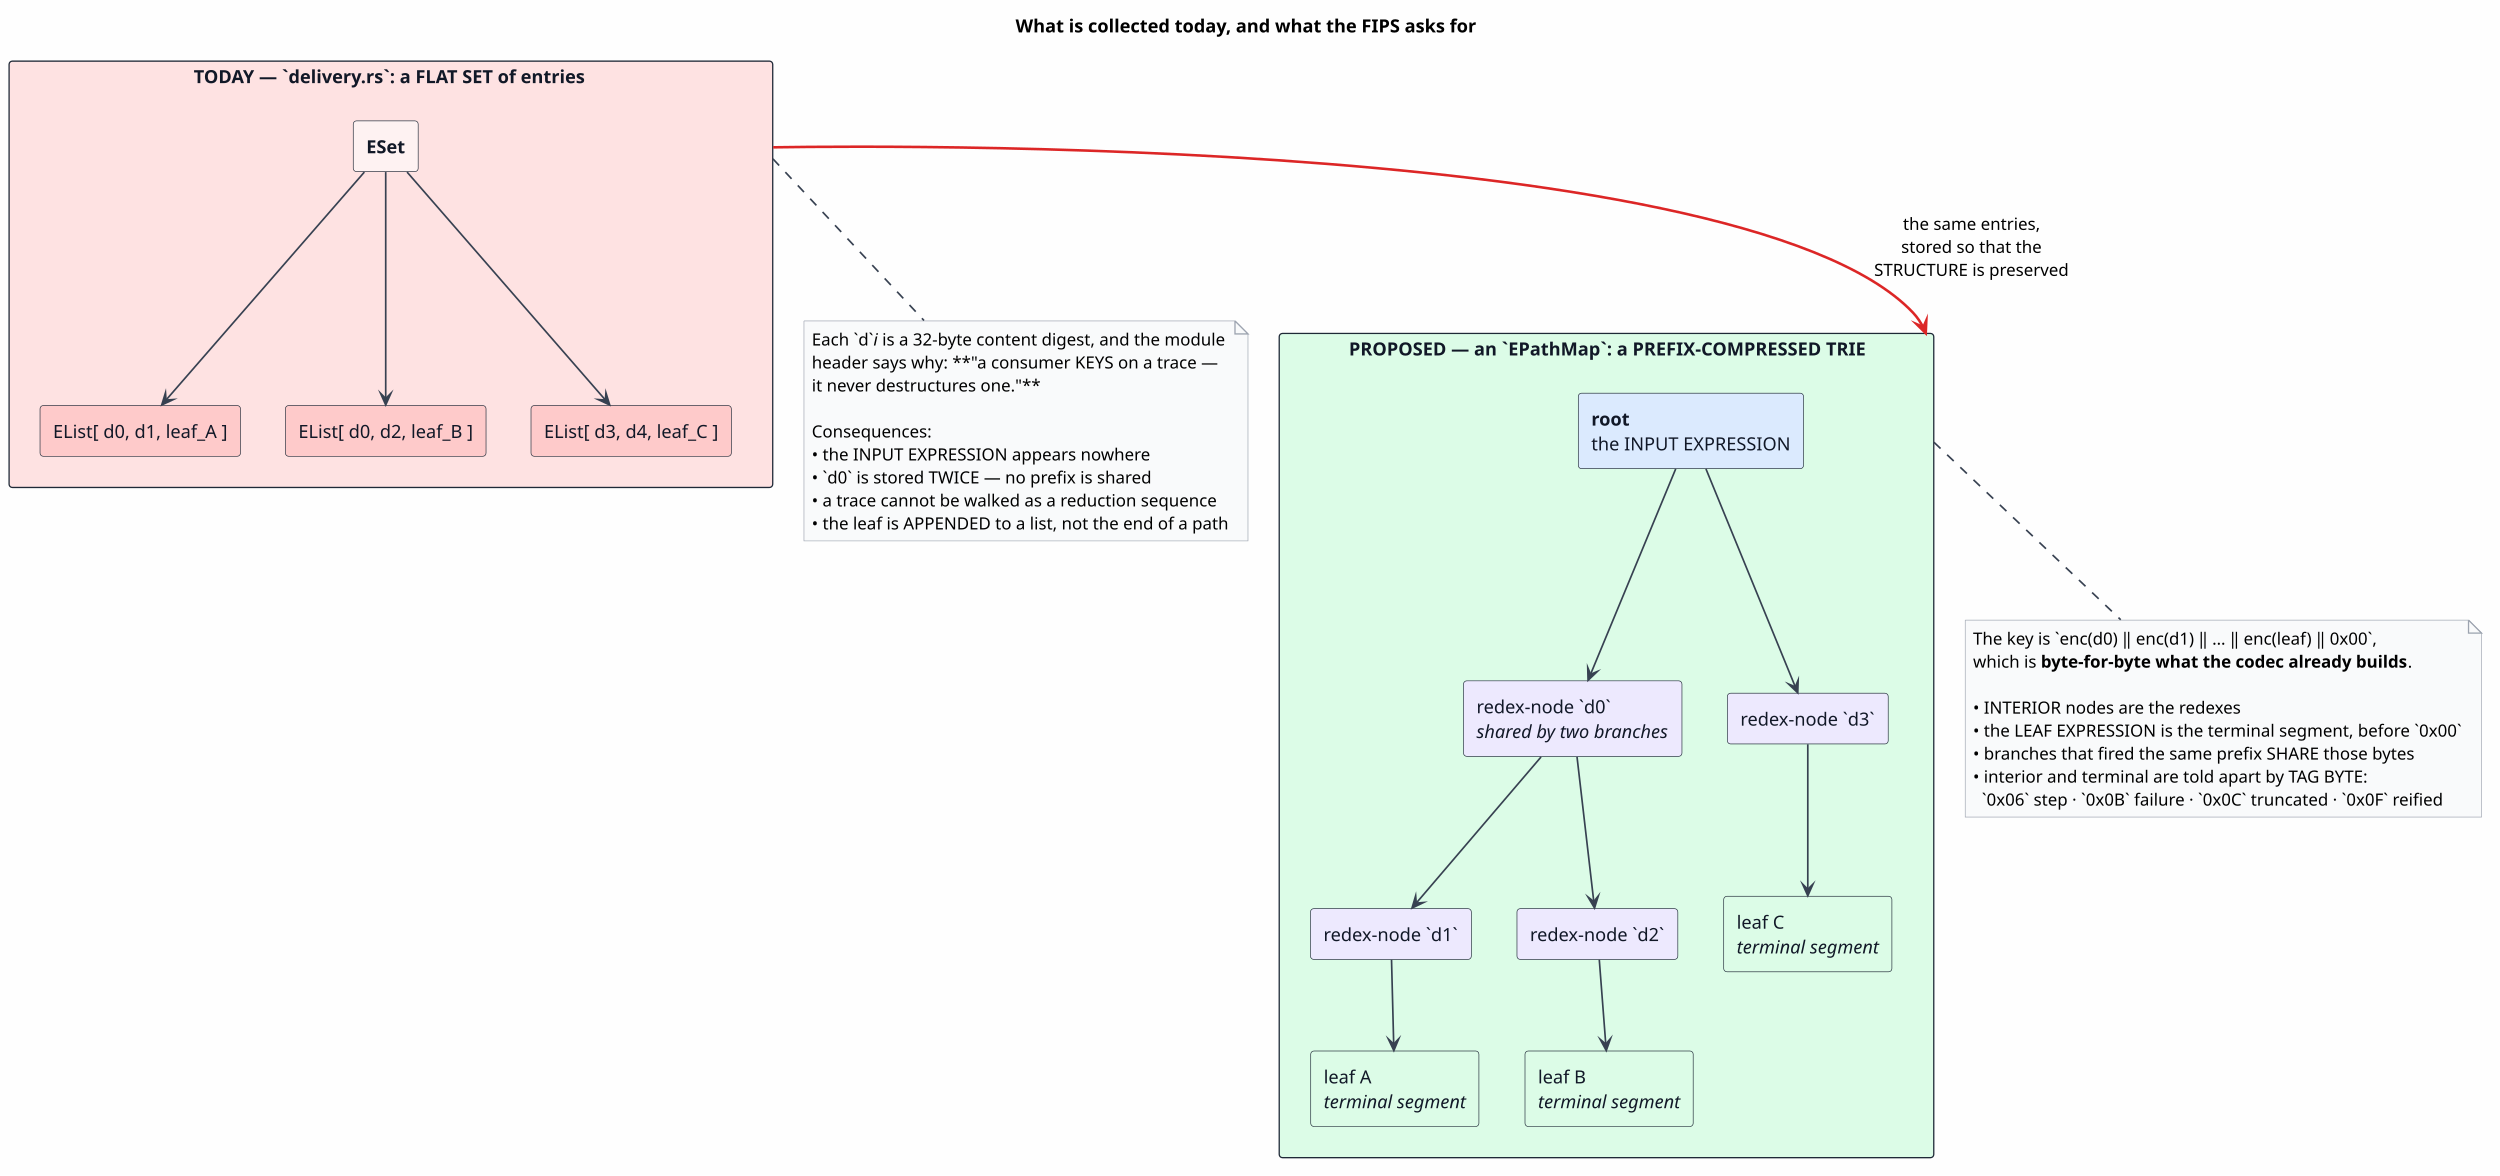
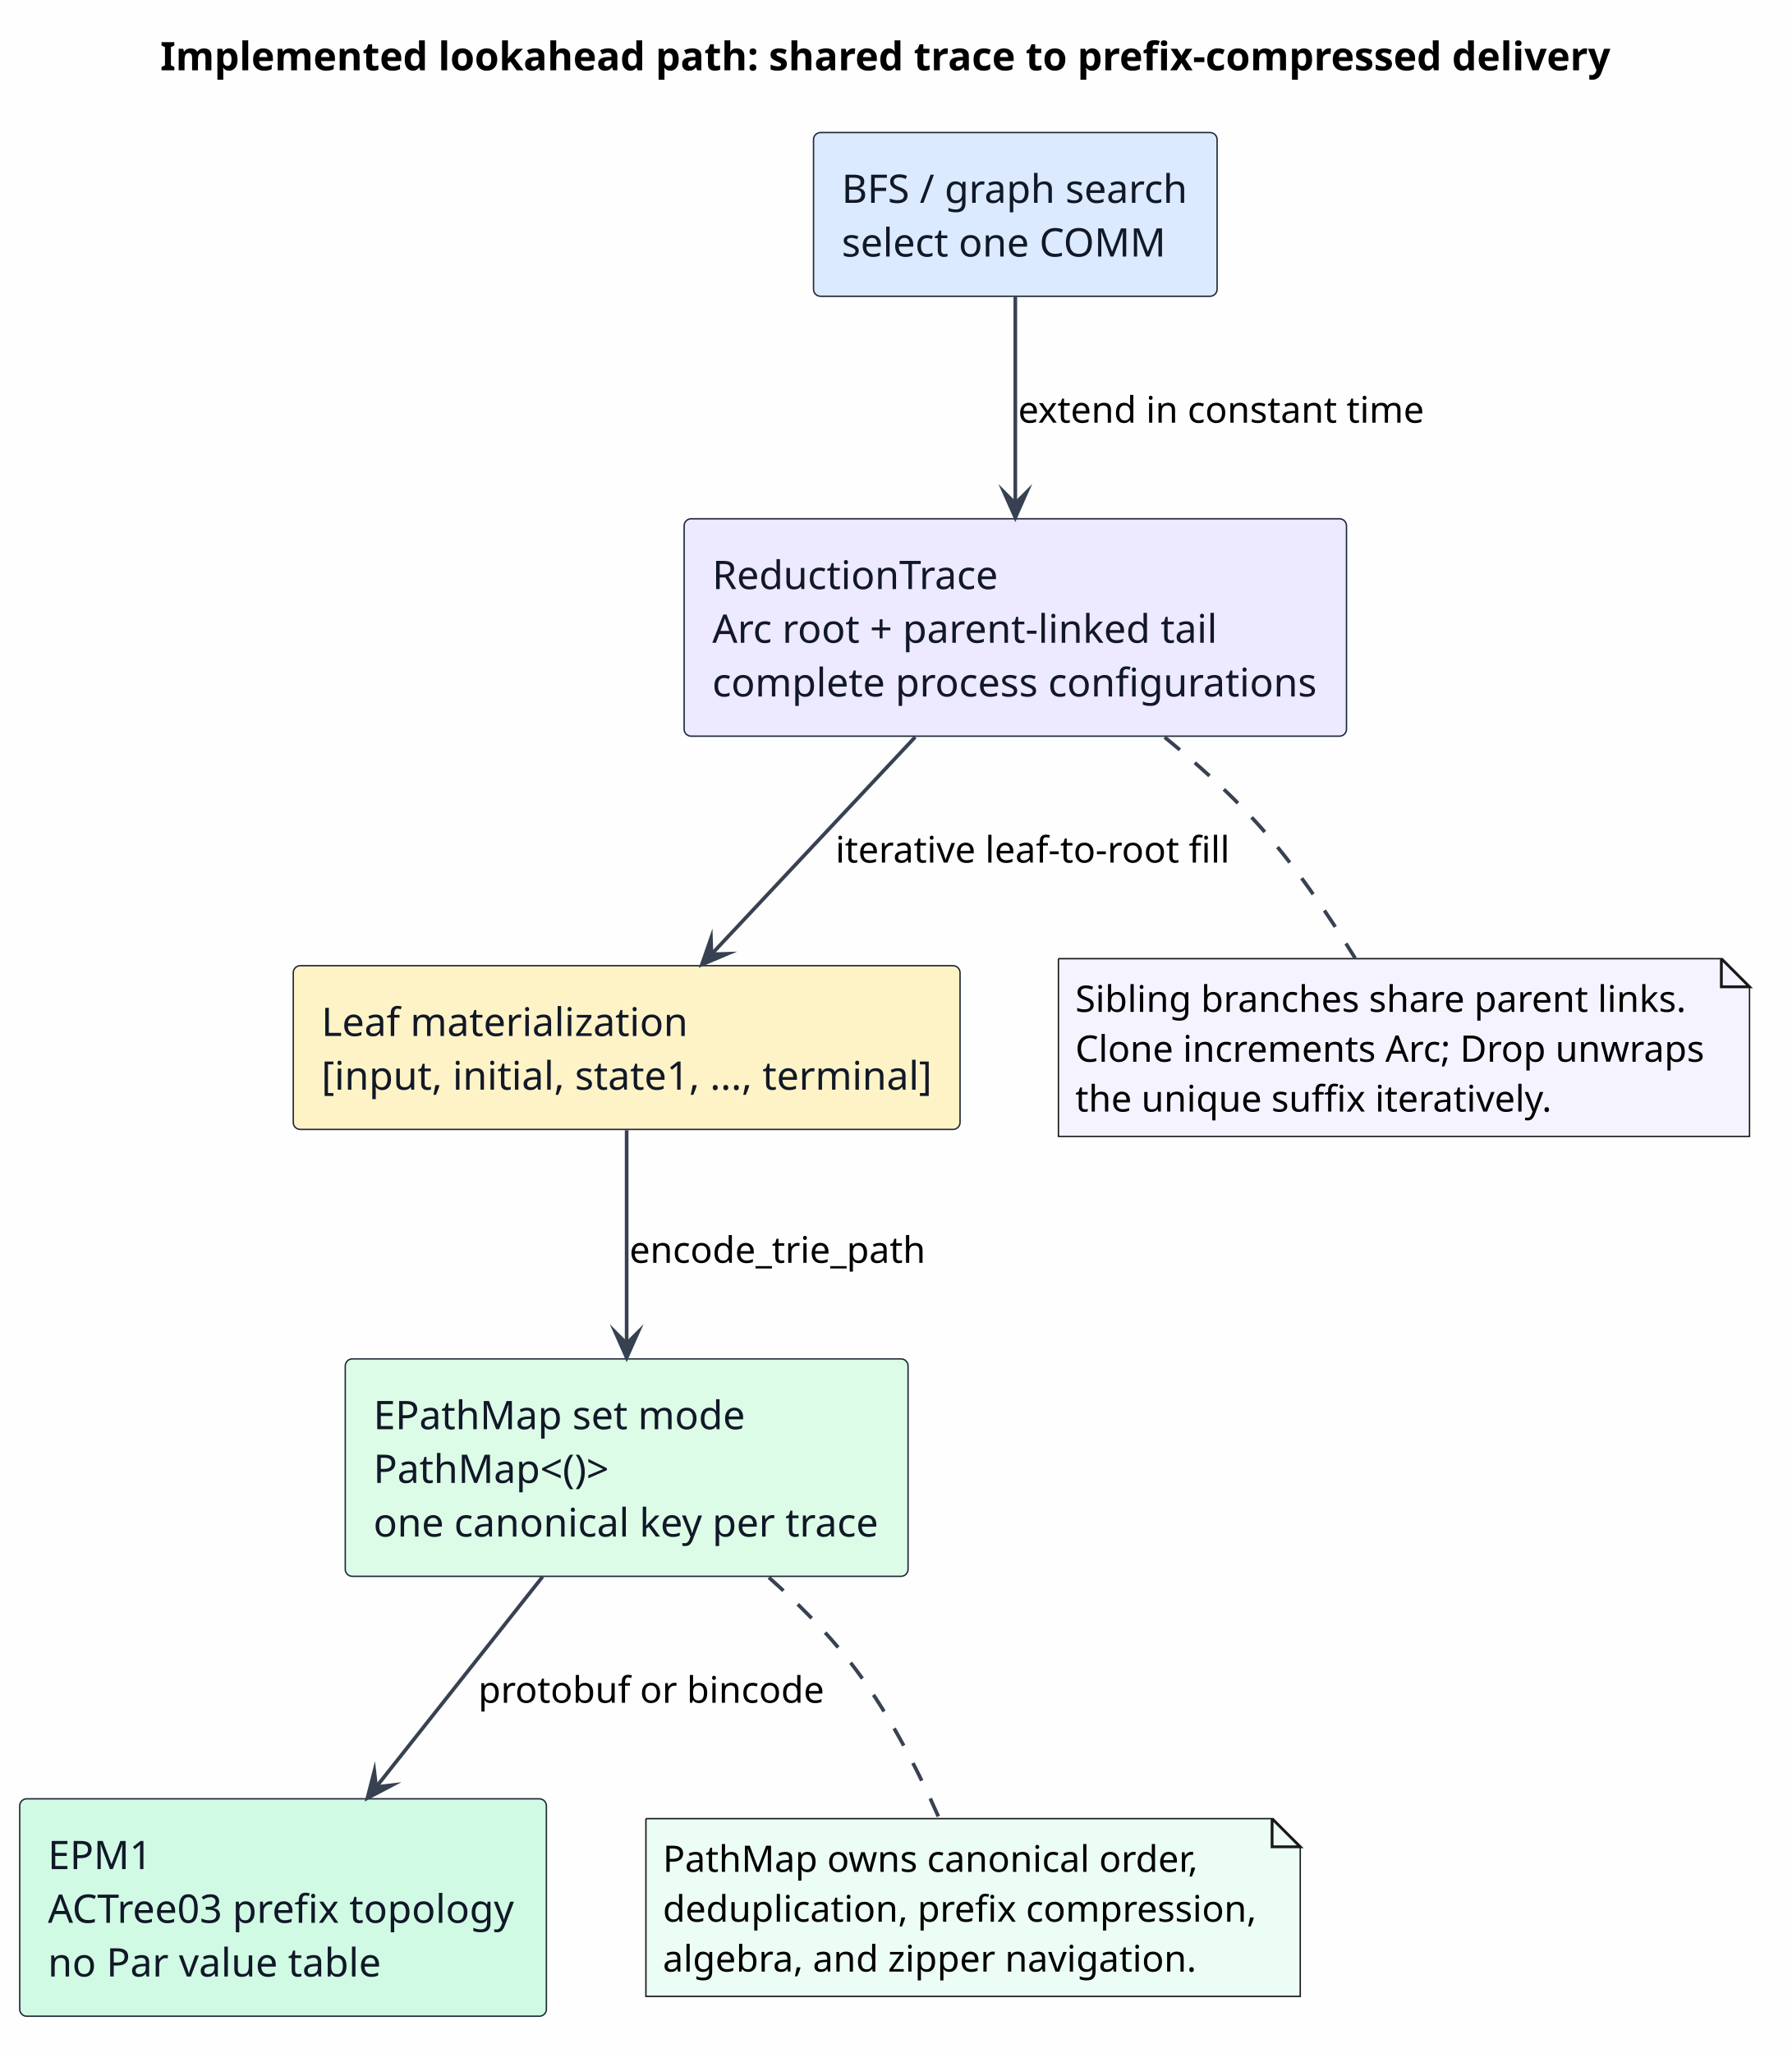
- <svg xmlns="http://www.w3.org/2000/svg" contentStyleType="text/css" data-diagram-type="DESCRIPTION" height="905px" preserveAspectRatio="none" style="width:1925px;height:905px;background:#FEFEFE;" version="1.1" viewBox="0 0 1925 905" width="1925px" zoomAndPan="magnify">
+ <svg xmlns="http://www.w3.org/2000/svg" contentStyleType="text/css" data-diagram-type="DESCRIPTION" height="729px" preserveAspectRatio="none" style="width:636px;height:729px;background:#FEFEFE;" version="1.1" viewBox="0 0 636 729" width="636px" zoomAndPan="magnify">
  <defs />
  <g>
-     <rect fill="#FEFEFE" height="905" style="stroke:none;stroke-width:1;" width="1925" x="0" y="0" />
+     <rect fill="#FEFEFE" height="729" style="stroke:none;stroke-width:1;" width="636" x="0" y="0" />
    <g class="title" data-source-line="1">
-       <text fill="#000000" font-family="sans-serif" font-size="14" font-weight="700" lengthAdjust="spacing" textLength="354.801" x="781.981" y="24.966">What is collected today, and what the FIPS asks for</text>
+       <text fill="#000000" font-family="sans-serif" font-size="14" font-weight="700" lengthAdjust="spacing" textLength="515.38" x="56.905" y="24.966">Implemented lookahead path: shared trace to prefix-compressed delivery</text>
    </g>
-     <g class="cluster" data-qualified-name="NOW" data-source-line="16" id="ent0001">
-       <rect fill="#FEE2E2" height="328.28" rx="2.5" ry="2.5" style="stroke:#1F2937;stroke-width:1;" width="588" x="7" y="47.068" />
-       <text fill="#111827" font-family="sans-serif" font-size="14" font-weight="700" lengthAdjust="spacing" textLength="303.701" x="149.15" y="64.034">TODAY — `delivery.rs`: a FLAT SET of entries</text>
+     <g class="entity" data-qualified-name="Search" data-source-line="12" id="ent0001">
+       <rect fill="#DBEAFE" height="58.136" rx="2.5" ry="2.5" style="stroke:#1F2937;stroke-width:0.5;" width="143.298" x="288.85" y="47.068" />
+       <text fill="#111827" font-family="sans-serif" font-size="14" lengthAdjust="spacing" textLength="123.297" x="298.85" y="72.034">BFS / graph search</text>
+       <text fill="#111827" font-family="sans-serif" font-size="14" lengthAdjust="spacing" textLength="115.359" x="298.85" y="91.102">select one COMM</text>
    </g>
-     <g class="cluster" data-qualified-name="NEW" data-source-line="38" id="ent0012">
-       <rect fill="#DCFCE7" height="634.66" rx="2.5" ry="2.5" style="stroke:#1F2937;stroke-width:1;" width="504" x="985" y="256.748" />
-       <text fill="#111827" font-family="sans-serif" font-size="14" font-weight="700" lengthAdjust="spacing" textLength="396.675" x="1038.663" y="273.714">PROPOSED — an `EPathMap`: a PREFIX-COMPRESSED TRIE</text>
+     <g class="entity" data-qualified-name="Trace" data-source-line="13" id="ent0002">
+       <rect fill="#EDE9FE" height="77.204" rx="2.5" ry="2.5" style="stroke:#1F2937;stroke-width:0.5;" width="235.179" x="242.91" y="184.208" />
+       <text fill="#111827" font-family="sans-serif" font-size="14" lengthAdjust="spacing" textLength="102.41" x="252.91" y="209.174">ReductionTrace</text>
+       <text fill="#111827" font-family="sans-serif" font-size="14" lengthAdjust="spacing" textLength="180.137" x="252.91" y="228.242">Arc root + parent-linked tail</text>
+       <text fill="#111827" font-family="sans-serif" font-size="14" lengthAdjust="spacing" textLength="215.179" x="252.91" y="247.31">complete process configurations</text>
    </g>
-     <g class="entity" data-qualified-name="NOW.NOWSET" data-source-line="17" id="ent0002">
-       <rect fill="#FEF2F2" height="39.068" rx="2.5" ry="2.5" style="stroke:#1F2937;stroke-width:0.5;" width="49.988" x="272.01" y="93.068" />
-       <text fill="#111827" font-family="sans-serif" font-size="14" font-weight="700" lengthAdjust="spacing" textLength="29.988" x="282.01" y="118.034">ESet</text>
+     <g class="entity" data-qualified-name="Entry" data-source-line="14" id="ent0003">
+       <rect fill="#FEF3C7" height="58.136" rx="2.5" ry="2.5" style="stroke:#1F2937;stroke-width:0.5;" width="236.747" x="104.13" y="342.908" />
+       <text fill="#111827" font-family="sans-serif" font-size="14" lengthAdjust="spacing" textLength="130.13" x="114.13" y="367.874">Leaf materialization</text>
+       <text fill="#111827" font-family="sans-serif" font-size="14" lengthAdjust="spacing" textLength="216.747" x="114.13" y="386.942">[input, initial, state1, ..., terminal]</text>
    </g>
-     <g class="entity" data-qualified-name="NOW.E1" data-source-line="18" id="ent0003">
-       <rect fill="#FECACA" height="39.068" rx="2.5" ry="2.5" style="stroke:#1F2937;stroke-width:0.5;" width="154.344" x="30.83" y="312.278" />
-       <text fill="#111827" font-family="sans-serif" font-size="14" lengthAdjust="spacing" textLength="134.344" x="40.83" y="337.244">EList[ d0, d1, leaf_A ]</text>
+     <g class="entity" data-qualified-name="Trie" data-source-line="15" id="ent0004">
+       <rect fill="#DCFCE7" height="77.204" rx="2.5" ry="2.5" style="stroke:#1F2937;stroke-width:0.5;" width="199.829" x="122.59" y="482.528" />
+       <text fill="#111827" font-family="sans-serif" font-size="14" lengthAdjust="spacing" textLength="131.977" x="132.59" y="507.494">EPathMap set mode</text>
+       <text fill="#111827" font-family="sans-serif" font-size="14" lengthAdjust="spacing" textLength="83.608" x="132.59" y="526.562">PathMap&lt;()&gt;</text>
+       <text fill="#111827" font-family="sans-serif" font-size="14" lengthAdjust="spacing" textLength="179.829" x="132.59" y="545.63">one canonical key per trace</text>
    </g>
-     <g class="entity" data-qualified-name="NOW.E2" data-source-line="19" id="ent0004">
-       <rect fill="#FECACA" height="39.068" rx="2.5" ry="2.5" style="stroke:#1F2937;stroke-width:0.5;" width="154.498" x="219.75" y="312.278" />
-       <text fill="#111827" font-family="sans-serif" font-size="14" lengthAdjust="spacing" textLength="134.498" x="229.75" y="337.244">EList[ d0, d2, leaf_B ]</text>
+     <g class="entity" data-qualified-name="Wire" data-source-line="16" id="ent0005">
+       <rect fill="#D1FAE5" height="77.204" rx="2.5" ry="2.5" style="stroke:#1F2937;stroke-width:0.5;" width="187.005" x="7" y="638.738" />
+       <text fill="#111827" font-family="sans-serif" font-size="14" lengthAdjust="spacing" textLength="36.96" x="17" y="663.704">EPM1</text>
+       <text fill="#111827" font-family="sans-serif" font-size="14" lengthAdjust="spacing" textLength="167.005" x="17" y="682.772">ACTree03 prefix topology</text>
+       <text fill="#111827" font-family="sans-serif" font-size="14" lengthAdjust="spacing" textLength="118.299" x="17" y="701.84">no Par value table</text>
    </g>
-     <g class="entity" data-qualified-name="NOW.E3" data-source-line="20" id="ent0005">
-       <rect fill="#FECACA" height="39.068" rx="2.5" ry="2.5" style="stroke:#1F2937;stroke-width:0.5;" width="154.245" x="408.88" y="312.278" />
-       <text fill="#111827" font-family="sans-serif" font-size="14" lengthAdjust="spacing" textLength="134.245" x="418.88" y="337.244">EList[ d3, d4, leaf_C ]</text>
+     <g class="entity" data-qualified-name="GMN10" data-source-line="24" id="ent0011">
+       <path d="M375.81,340.408 L375.81,403.526 L621.19,403.526 L621.19,350.408 L611.19,340.408 L375.81,340.408" fill="#F5F3FF" style="stroke:#181818;stroke-width:0.5;" />
+       <path d="M611.19,340.408 L611.19,350.408 L621.19,350.408 L611.19,340.408" fill="#F5F3FF" style="stroke:#181818;stroke-width:1;" />
+       <text fill="#000000" font-family="sans-serif" font-size="13" lengthAdjust="spacing" textLength="217.633" x="381.81" y="359.305">Sibling branches share parent links.</text>
+       <text fill="#000000" font-family="sans-serif" font-size="13" lengthAdjust="spacing" textLength="224.38" x="381.81" y="377.011">Clone increments Arc; Drop unwraps</text>
+       <text fill="#000000" font-family="sans-serif" font-size="13" lengthAdjust="spacing" textLength="169.91" x="381.81" y="394.717">the unique suffix iteratively.</text>
    </g>
-     <g class="entity" data-qualified-name="NEW.ROOT" data-source-line="39" id="ent0013">
-       <rect fill="#DBEAFE" height="58.136" rx="2.5" ry="2.5" style="stroke:#1F2937;stroke-width:0.5;" width="173.397" x="1215.3" y="302.748" />
-       <text fill="#111827" font-family="sans-serif" font-size="14" font-weight="700" lengthAdjust="spacing" textLength="29.834" x="1225.3" y="327.714">root</text>
-       <text fill="#111827" font-family="sans-serif" font-size="14" lengthAdjust="spacing" textLength="153.397" x="1225.3" y="346.782">the INPUT EXPRESSION</text>
+     <g class="entity" data-qualified-name="GMN13" data-source-line="30" id="ent0014">
+       <path d="M229.34,645.778 L229.34,708.896 L461.668,708.896 L461.668,655.778 L451.668,645.778 L229.34,645.778" fill="#ECFDF5" style="stroke:#181818;stroke-width:0.5;" />
+       <path d="M451.668,645.778 L451.668,655.778 L461.668,655.778 L451.668,645.778" fill="#ECFDF5" style="stroke:#181818;stroke-width:1;" />
+       <text fill="#000000" font-family="sans-serif" font-size="13" lengthAdjust="spacing" textLength="192.569" x="235.34" y="664.675">PathMap owns canonical order,</text>
+       <text fill="#000000" font-family="sans-serif" font-size="13" lengthAdjust="spacing" textLength="211.328" x="235.34" y="682.381">deduplication, prefix compression,</text>
+       <text fill="#000000" font-family="sans-serif" font-size="13" lengthAdjust="spacing" textLength="189.735" x="235.34" y="700.087">algebra, and zipper navigation.</text>
    </g>
-     <g class="entity" data-qualified-name="NEW.D0" data-source-line="40" id="ent0014">
-       <rect fill="#EDE9FE" height="58.136" rx="2.5" ry="2.5" style="stroke:#1F2937;stroke-width:0.5;" width="168.203" x="1126.9" y="524.248" />
-       <text fill="#111827" font-family="sans-serif" font-size="14" lengthAdjust="spacing" textLength="103.852" x="1136.9" y="549.214">redex-node `d0`</text>
-       <text fill="#111827" font-family="sans-serif" font-size="14" font-style="italic" lengthAdjust="spacing" textLength="148.203" x="1136.9" y="568.282">shared by two branches</text>
+     <g class="link" data-entity-1="ent0001" data-entity-2="ent0002" data-link-type="dependency" data-source-line="18" id="lnk6">
+       <path d="M360.5,105.378 C360.5,127.748 360.5,154.208 360.5,178.788" fill="none" id="Search-to-Trace" style="stroke:#374151;stroke-width:1.3;" />
+       <polygon fill="#374151" points="360.5,183.788,364.5,174.788,360.5,178.788,356.5,174.788,360.5,183.788" style="stroke:#374151;stroke-width:1.3;stroke-linejoin:miter;stroke-miterlimit:10;" />
+       <text fill="#000000" font-family="sans-serif" font-size="13" lengthAdjust="spacing" textLength="144.404" x="361.5" y="150.105">extend in constant time</text>
    </g>
-     <g class="entity" data-qualified-name="NEW.D1" data-source-line="41" id="ent0015">
-       <rect fill="#EDE9FE" height="39.068" rx="2.5" ry="2.5" style="stroke:#1F2937;stroke-width:0.5;" width="123.852" x="1009.07" y="699.668" />
-       <text fill="#111827" font-family="sans-serif" font-size="14" lengthAdjust="spacing" textLength="103.852" x="1019.07" y="724.634">redex-node `d1`</text>
+     <g class="link" data-entity-1="ent0002" data-entity-2="ent0003" data-link-type="dependency" data-source-line="19" id="lnk7">
+       <path d="M324.96,261.708 C301.33,286.918 274.19,315.851 252.62,338.851" fill="none" id="Trace-to-Entry" style="stroke:#374151;stroke-width:1.3;" />
+       <polygon fill="#374151" points="249.2,342.498,258.274,338.669,252.62,338.851,252.439,333.197,249.2,342.498" style="stroke:#374151;stroke-width:1.3;stroke-linejoin:miter;stroke-miterlimit:10;" />
+       <text fill="#000000" font-family="sans-serif" font-size="13" lengthAdjust="spacing" textLength="140.491" x="296.64" y="306.305">iterative leaf-to-root fill</text>
    </g>
-     <g class="entity" data-qualified-name="NEW.D2" data-source-line="42" id="ent0016">
-       <rect fill="#EDE9FE" height="39.068" rx="2.5" ry="2.5" style="stroke:#1F2937;stroke-width:0.5;" width="123.852" x="1168.07" y="699.668" />
-       <text fill="#111827" font-family="sans-serif" font-size="14" lengthAdjust="spacing" textLength="103.852" x="1178.07" y="724.634">redex-node `d2`</text>
+     <g class="link" data-entity-1="ent0003" data-entity-2="ent0004" data-link-type="dependency" data-source-line="20" id="lnk8">
+       <path d="M222.5,401.348 C222.5,424.318 222.5,451.878 222.5,477.108" fill="none" id="Entry-to-Trie" style="stroke:#374151;stroke-width:1.3;" />
+       <polygon fill="#374151" points="222.5,482.108,226.5,473.108,222.5,477.108,218.5,473.108,222.5,482.108" style="stroke:#374151;stroke-width:1.3;stroke-linejoin:miter;stroke-miterlimit:10;" />
+       <text fill="#000000" font-family="sans-serif" font-size="13" lengthAdjust="spacing" textLength="105.105" x="223.5" y="448.425">encode_trie_path</text>
    </g>
-     <g class="entity" data-qualified-name="NEW.D3" data-source-line="43" id="ent0017">
-       <rect fill="#EDE9FE" height="39.068" rx="2.5" ry="2.5" style="stroke:#1F2937;stroke-width:0.5;" width="123.852" x="1330.07" y="533.778" />
-       <text fill="#111827" font-family="sans-serif" font-size="14" lengthAdjust="spacing" textLength="103.852" x="1340.07" y="558.744">redex-node `d3`</text>
+     <g class="link" data-entity-1="ent0004" data-entity-2="ent0005" data-link-type="dependency" data-source-line="21" id="lnk9">
+       <path d="M192.66,559.858 C173.75,583.748 152.493,610.627 133.563,634.547" fill="none" id="Trie-to-Wire" style="stroke:#374151;stroke-width:1.3;" />
+       <polygon fill="#374151" points="130.46,638.468,139.182,633.893,133.563,634.547,132.909,628.928,130.46,638.468" style="stroke:#374151;stroke-width:1.3;stroke-linejoin:miter;stroke-miterlimit:10;" />
+       <text fill="#000000" font-family="sans-serif" font-size="13" lengthAdjust="spacing" textLength="123.097" x="169.81" y="604.635">protobuf or bincode</text>
    </g>
-     <g class="entity" data-qualified-name="NEW.LA" data-source-line="44" id="ent0018">
-       <rect fill="#DCFCE7" height="58.136" rx="2.5" ry="2.5" style="stroke:#1F2937;stroke-width:0.5;" width="129.508" x="1009.25" y="809.268" />
-       <text fill="#111827" font-family="sans-serif" font-size="14" lengthAdjust="spacing" textLength="36.764" x="1019.25" y="834.234">leaf A</text>
-       <text fill="#111827" font-family="sans-serif" font-size="14" font-style="italic" lengthAdjust="spacing" textLength="109.508" x="1019.25" y="853.302">terminal segment</text>
+     <g class="link" data-entity-1="ent0002" data-entity-2="ent0011" data-link-type="association" data-source-line="24" id="lnk12">
+       <path d="M413.54,261.788 C424.68,270.888 435.93,280.998 445.5,291.408 C459.09,306.198 471.68,324.778 481.17,340.268" fill="none" id="Trace-GMN10" style="stroke:#374151;stroke-width:1.3;stroke-dasharray:7,7;" />
    </g>
-     <g class="entity" data-qualified-name="NEW.LB" data-source-line="45" id="ent0019">
-       <rect fill="#DCFCE7" height="58.136" rx="2.5" ry="2.5" style="stroke:#1F2937;stroke-width:0.5;" width="129.508" x="1174.25" y="809.268" />
-       <text fill="#111827" font-family="sans-serif" font-size="14" lengthAdjust="spacing" textLength="36.918" x="1184.25" y="834.234">leaf B</text>
-       <text fill="#111827" font-family="sans-serif" font-size="14" font-style="italic" lengthAdjust="spacing" textLength="109.508" x="1184.25" y="853.302">terminal segment</text>
-     </g>
-     <g class="entity" data-qualified-name="NEW.LC" data-source-line="46" id="ent0020">
-       <rect fill="#DCFCE7" height="58.136" rx="2.5" ry="2.5" style="stroke:#1F2937;stroke-width:0.5;" width="129.508" x="1327.25" y="690.138" />
-       <text fill="#111827" font-family="sans-serif" font-size="14" lengthAdjust="spacing" textLength="36.666" x="1337.25" y="715.104">leaf C</text>
-       <text fill="#111827" font-family="sans-serif" font-size="14" font-style="italic" lengthAdjust="spacing" textLength="109.508" x="1337.25" y="734.172">terminal segment</text>
-     </g>
-     <g class="entity" data-qualified-name="GMN9" data-source-line="27" id="ent0010">
-       <path d="M619.05,247.138 L619.05,416.492 L960.942,416.492 L960.942,257.138 L950.942,247.138 L619.05,247.138" fill="#F9FAFB" style="stroke:#9CA3AF;stroke-width:0.5;" />
-       <path d="M950.942,247.138 L950.942,257.138 L960.942,257.138 L950.942,247.138" fill="#F9FAFB" style="stroke:#9CA3AF;stroke-width:1;" />
-       <text fill="#000000" font-family="sans-serif" font-size="13" lengthAdjust="spacing" textLength="47.476" x="625.05" y="266.035">Each `d`</text>
-       <text fill="#000000" font-family="sans-serif" font-size="13" font-style="italic" lengthAdjust="spacing" textLength="3.354" x="672.526" y="266.035">i</text>
-       <text fill="#000000" font-family="sans-serif" font-size="13" lengthAdjust="spacing" textLength="264.329" x="679.26" y="266.035">is a 32-byte content digest, and the module</text>
-       <text fill="#000000" font-family="sans-serif" font-size="13" lengthAdjust="spacing" textLength="313.586" x="625.05" y="283.741">header says why: **"a consumer KEYS on a trace —</text>
-       <text fill="#000000" font-family="sans-serif" font-size="13" lengthAdjust="spacing" textLength="176.748" x="625.05" y="301.447">it never destructures one."**</text>
-       <text fill="#000000" font-family="sans-serif" font-size="13" lengthAdjust="spacing" textLength="3.38" x="625.05" y="319.153"> </text>
-       <text fill="#000000" font-family="sans-serif" font-size="13" lengthAdjust="spacing" textLength="92.352" x="625.05" y="336.859">Consequences:</text>
-       <text fill="#000000" font-family="sans-serif" font-size="13" lengthAdjust="spacing" textLength="261.157" x="625.05" y="354.565">• the INPUT EXPRESSION appears nowhere</text>
-       <text fill="#000000" font-family="sans-serif" font-size="13" lengthAdjust="spacing" textLength="262.405" x="625.05" y="372.271">• `d0` is stored TWICE — no prefix is shared</text>
-       <text fill="#000000" font-family="sans-serif" font-size="13" lengthAdjust="spacing" textLength="312.403" x="625.05" y="389.977">• a trace cannot be walked as a reduction sequence</text>
-       <text fill="#000000" font-family="sans-serif" font-size="13" lengthAdjust="spacing" textLength="320.892" x="625.05" y="407.683">• the leaf is APPENDED to a list, not the end of a path</text>
-     </g>
-     <g class="entity" data-qualified-name="GMN28" data-source-line="58" id="ent0029">
-       <path d="M1513.23,477.488 L1513.23,629.136 L1910.762,629.136 L1910.762,487.488 L1900.762,477.488 L1513.23,477.488" fill="#F9FAFB" style="stroke:#9CA3AF;stroke-width:0.5;" />
-       <path d="M1900.762,477.488 L1900.762,487.488 L1910.762,487.488 L1900.762,477.488" fill="#F9FAFB" style="stroke:#9CA3AF;stroke-width:1;" />
-       <text fill="#000000" font-family="sans-serif" font-size="13" lengthAdjust="spacing" textLength="310.7" x="1519.23" y="496.385">The key is `enc(d0) ‖ enc(d1) ‖ … ‖ enc(leaf) ‖ 0x00`,</text>
-       <text fill="#000000" font-family="sans-serif" font-size="13" lengthAdjust="spacing" textLength="48.841" x="1519.23" y="514.091">which is</text>
-       <text fill="#000000" font-family="sans-serif" font-size="13" font-weight="700" lengthAdjust="spacing" textLength="282.477" x="1571.451" y="514.091">byte-for-byte what the codec already builds</text>
-       <text fill="#000000" font-family="sans-serif" font-size="13" lengthAdjust="spacing" textLength="3.484" x="1853.928" y="514.091">.</text>
-       <text fill="#000000" font-family="sans-serif" font-size="13" lengthAdjust="spacing" textLength="3.38" x="1519.23" y="531.797"> </text>
-       <text fill="#000000" font-family="sans-serif" font-size="13" lengthAdjust="spacing" textLength="207.233" x="1519.23" y="549.503">• INTERIOR nodes are the redexes</text>
-       <text fill="#000000" font-family="sans-serif" font-size="13" lengthAdjust="spacing" textLength="376.532" x="1519.23" y="567.209">• the LEAF EXPRESSION is the terminal segment, before `0x00`</text>
-       <text fill="#000000" font-family="sans-serif" font-size="13" lengthAdjust="spacing" textLength="340.951" x="1519.23" y="584.915">• branches that fired the same prefix SHARE those bytes</text>
-       <text fill="#000000" font-family="sans-serif" font-size="13" lengthAdjust="spacing" textLength="305.5" x="1519.23" y="602.621">• interior and terminal are told apart by TAG BYTE:</text>
-       <text fill="#000000" font-family="sans-serif" font-size="13" lengthAdjust="spacing" textLength="355.667" x="1525.99" y="620.327">`0x06` step · `0x0B` failure · `0x0C` truncated · `0x0F` reified</text>
-     </g>
-     <g class="link" data-entity-1="ent0002" data-entity-2="ent0003" data-link-type="dependency" data-source-line="21" id="lnk6">
-       <path d="M280.56,132.498 C244.81,173.578 163.652,266.856 127.822,308.036" fill="none" id="NOWSET-to-E1" style="stroke:#374151;stroke-width:1.3;" />
-       <polygon fill="#374151" points="124.54,311.808,133.465,307.644,127.822,308.036,127.43,302.393,124.54,311.808" style="stroke:#374151;stroke-width:1.3;stroke-linejoin:miter;stroke-miterlimit:10;" />
-     </g>
-     <g class="link" data-entity-1="ent0002" data-entity-2="ent0004" data-link-type="dependency" data-source-line="22" id="lnk7">
-       <path d="M297,132.498 C297,173.578 297,265.628 297,306.808" fill="none" id="NOWSET-to-E2" style="stroke:#374151;stroke-width:1.3;" />
-       <polygon fill="#374151" points="297,311.808,301,302.808,297,306.808,293,302.808,297,311.808" style="stroke:#374151;stroke-width:1.3;stroke-linejoin:miter;stroke-miterlimit:10;" />
-     </g>
-     <g class="link" data-entity-1="ent0002" data-entity-2="ent0005" data-link-type="dependency" data-source-line="23" id="lnk8">
-       <path d="M313.44,132.498 C349.19,173.578 430.348,266.856 466.178,308.036" fill="none" id="NOWSET-to-E3" style="stroke:#374151;stroke-width:1.3;" />
-       <polygon fill="#374151" points="469.46,311.808,466.57,302.393,466.178,308.036,460.535,307.644,469.46,311.808" style="stroke:#374151;stroke-width:1.3;stroke-linejoin:miter;stroke-miterlimit:10;" />
-     </g>
-     <g class="link" data-entity-1="ent0001" data-entity-2="ent0010" data-link-type="association" data-source-line="27" id="lnk11">
-       <path d="M595.162,122.329 C596.671,123.944 598.369,125.761 600.239,127.762 C607.717,135.764 617.939,146.703 629.789,159.383 C653.487,184.743 683.695,217.068 711.48,246.798" fill="none" id="NOW-GMN9" style="stroke:#374151;stroke-width:1.3;stroke-dasharray:7,7;" />
-     </g>
-     <g class="link" data-entity-1="ent0013" data-entity-2="ent0014" data-link-type="dependency" data-source-line="48" id="lnk21">
-       <path d="M1290.29,361.058 C1272.86,403.088 1242.205,477.039 1224.725,519.209" fill="none" id="ROOT-to-D0" style="stroke:#374151;stroke-width:1.3;" />
-       <polygon fill="#374151" points="1222.81,523.828,1229.951,517.046,1224.725,519.209,1222.561,513.982,1222.81,523.828" style="stroke:#374151;stroke-width:1.3;stroke-linejoin:miter;stroke-miterlimit:10;" />
-     </g>
-     <g class="link" data-entity-1="ent0013" data-entity-2="ent0017" data-link-type="dependency" data-source-line="49" id="lnk22">
-       <path d="M1313.58,361.058 C1332.24,406.558 1366.564,490.271 1382.384,528.871" fill="none" id="ROOT-to-D3" style="stroke:#374151;stroke-width:1.3;" />
-       <polygon fill="#374151" points="1384.28,533.498,1384.568,523.653,1382.384,528.871,1377.166,526.687,1384.28,533.498" style="stroke:#374151;stroke-width:1.3;stroke-linejoin:miter;stroke-miterlimit:10;" />
-     </g>
-     <g class="link" data-entity-1="ent0014" data-entity-2="ent0015" data-link-type="dependency" data-source-line="50" id="lnk23">
-       <path d="M1186.61,582.858 C1158.1,616.238 1114.937,666.766 1090.497,695.386" fill="none" id="D0-to-D1" style="stroke:#374151;stroke-width:1.3;" />
-       <polygon fill="#374151" points="1087.25,699.188,1096.136,694.941,1090.497,695.386,1090.053,689.746,1087.25,699.188" style="stroke:#374151;stroke-width:1.3;stroke-linejoin:miter;stroke-miterlimit:10;" />
-     </g>
-     <g class="link" data-entity-1="ent0014" data-entity-2="ent0016" data-link-type="dependency" data-source-line="51" id="lnk24">
-       <path d="M1214.31,582.858 C1218.18,616.238 1223.906,665.601 1227.216,694.221" fill="none" id="D0-to-D2" style="stroke:#374151;stroke-width:1.3;" />
-       <polygon fill="#374151" points="1227.79,699.188,1230.729,689.788,1227.216,694.221,1222.783,690.707,1227.79,699.188" style="stroke:#374151;stroke-width:1.3;stroke-linejoin:miter;stroke-miterlimit:10;" />
-     </g>
-     <g class="link" data-entity-1="ent0015" data-entity-2="ent0018" data-link-type="dependency" data-source-line="52" id="lnk25">
-       <path d="M1071.48,739.028 C1071.97,757.908 1072.593,782.23 1073.143,803.939" fill="none" id="D1-to-LA" style="stroke:#374151;stroke-width:1.3;" />
-       <polygon fill="#374151" points="1073.27,808.938,1077.041,799.84,1073.143,803.939,1069.043,800.042,1073.27,808.938" style="stroke:#374151;stroke-width:1.3;stroke-linejoin:miter;stroke-miterlimit:10;" />
-     </g>
-     <g class="link" data-entity-1="ent0016" data-entity-2="ent0019" data-link-type="dependency" data-source-line="53" id="lnk26">
-       <path d="M1231.45,739.028 C1232.9,757.908 1234.766,782.243 1236.437,803.953" fill="none" id="D2-to-LB" style="stroke:#374151;stroke-width:1.3;" />
-       <polygon fill="#374151" points="1236.82,808.938,1240.118,799.658,1236.437,803.953,1232.141,800.271,1236.82,808.938" style="stroke:#374151;stroke-width:1.3;stroke-linejoin:miter;stroke-miterlimit:10;" />
-     </g>
-     <g class="link" data-entity-1="ent0017" data-entity-2="ent0020" data-link-type="dependency" data-source-line="54" id="lnk27">
-       <path d="M1392,573.108 C1392,601.698 1392,651.298 1392,684.758" fill="none" id="D3-to-LC" style="stroke:#374151;stroke-width:1.3;" />
-       <polygon fill="#374151" points="1392,689.758,1396,680.758,1392,684.758,1388,680.758,1392,689.758" style="stroke:#374151;stroke-width:1.3;stroke-linejoin:miter;stroke-miterlimit:10;" />
-     </g>
-     <g class="link" data-entity-1="ent0012" data-entity-2="ent0029" data-link-type="association" data-source-line="58" id="lnk30">
-       <path d="M1489.132,340.533 C1489.345,340.736 1489.562,340.942 1489.783,341.152 C1490.225,341.572 1490.681,342.006 1491.153,342.454 C1493.039,344.246 1495.16,346.262 1497.494,348.48 C1506.83,357.351 1519.562,369.45 1534.2,383.359 C1563.475,411.178 1600.37,446.238 1632.95,477.198" fill="none" id="NEW-GMN28" style="stroke:#374151;stroke-width:1.3;stroke-dasharray:7,7;" />
-     </g>
-     <g class="link" data-entity-1="ent0001" data-entity-2="ent0012" data-link-type="dependency" data-source-line="68" id="lnk31">
-       <path d="M595.337,113.444 C596.018,113.433 596.738,113.421 597.497,113.409 C603.574,113.314 612.165,113.2 622.948,113.11 C644.512,112.932 674.84,112.85 711.333,113.208 C784.319,113.923 881.966,116.394 983.495,123.349 C1186.553,137.26 1405.135,169.113 1473,240.748 C1476.401,244.337 1479.087,248.406 1481.181,252.783 C1481.704,253.877 1482.191,254.991 1482.642,256.121 C1482.699,256.262 1480.936,251.746 1480.991,251.888" fill="none" id="NOW-to-NEW" style="stroke:#DC2626;stroke-width:2;" />
-       <polygon fill="#DC2626" points="1482.81,256.545,1483.263,246.707,1480.991,251.888,1475.811,249.617,1482.81,256.545" style="stroke:#DC2626;stroke-width:2;stroke-linejoin:miter;stroke-miterlimit:10;" />
-       <text fill="#000000" font-family="sans-serif" font-size="13" lengthAdjust="spacing" textLength="105.651" x="1465.29" y="177.035">the same entries,</text>
-       <text fill="#000000" font-family="sans-serif" font-size="13" lengthAdjust="spacing" textLength="108.485" x="1463.873" y="194.741">stored so that the</text>
-       <text fill="#000000" font-family="sans-serif" font-size="13" lengthAdjust="spacing" textLength="150.111" x="1443.06" y="212.447">STRUCTURE is preserved</text>
+     <g class="link" data-entity-1="ent0004" data-entity-2="ent0014" data-link-type="association" data-source-line="30" id="lnk15">
+       <path d="M272.99,560.138 C283.16,569.158 293.24,579.238 301.5,589.738 C314.74,606.568 325.68,628.008 333.33,645.348" fill="none" id="Trie-GMN13" style="stroke:#374151;stroke-width:1.3;stroke-dasharray:7,7;" />
    </g>
  </g>
</svg>
